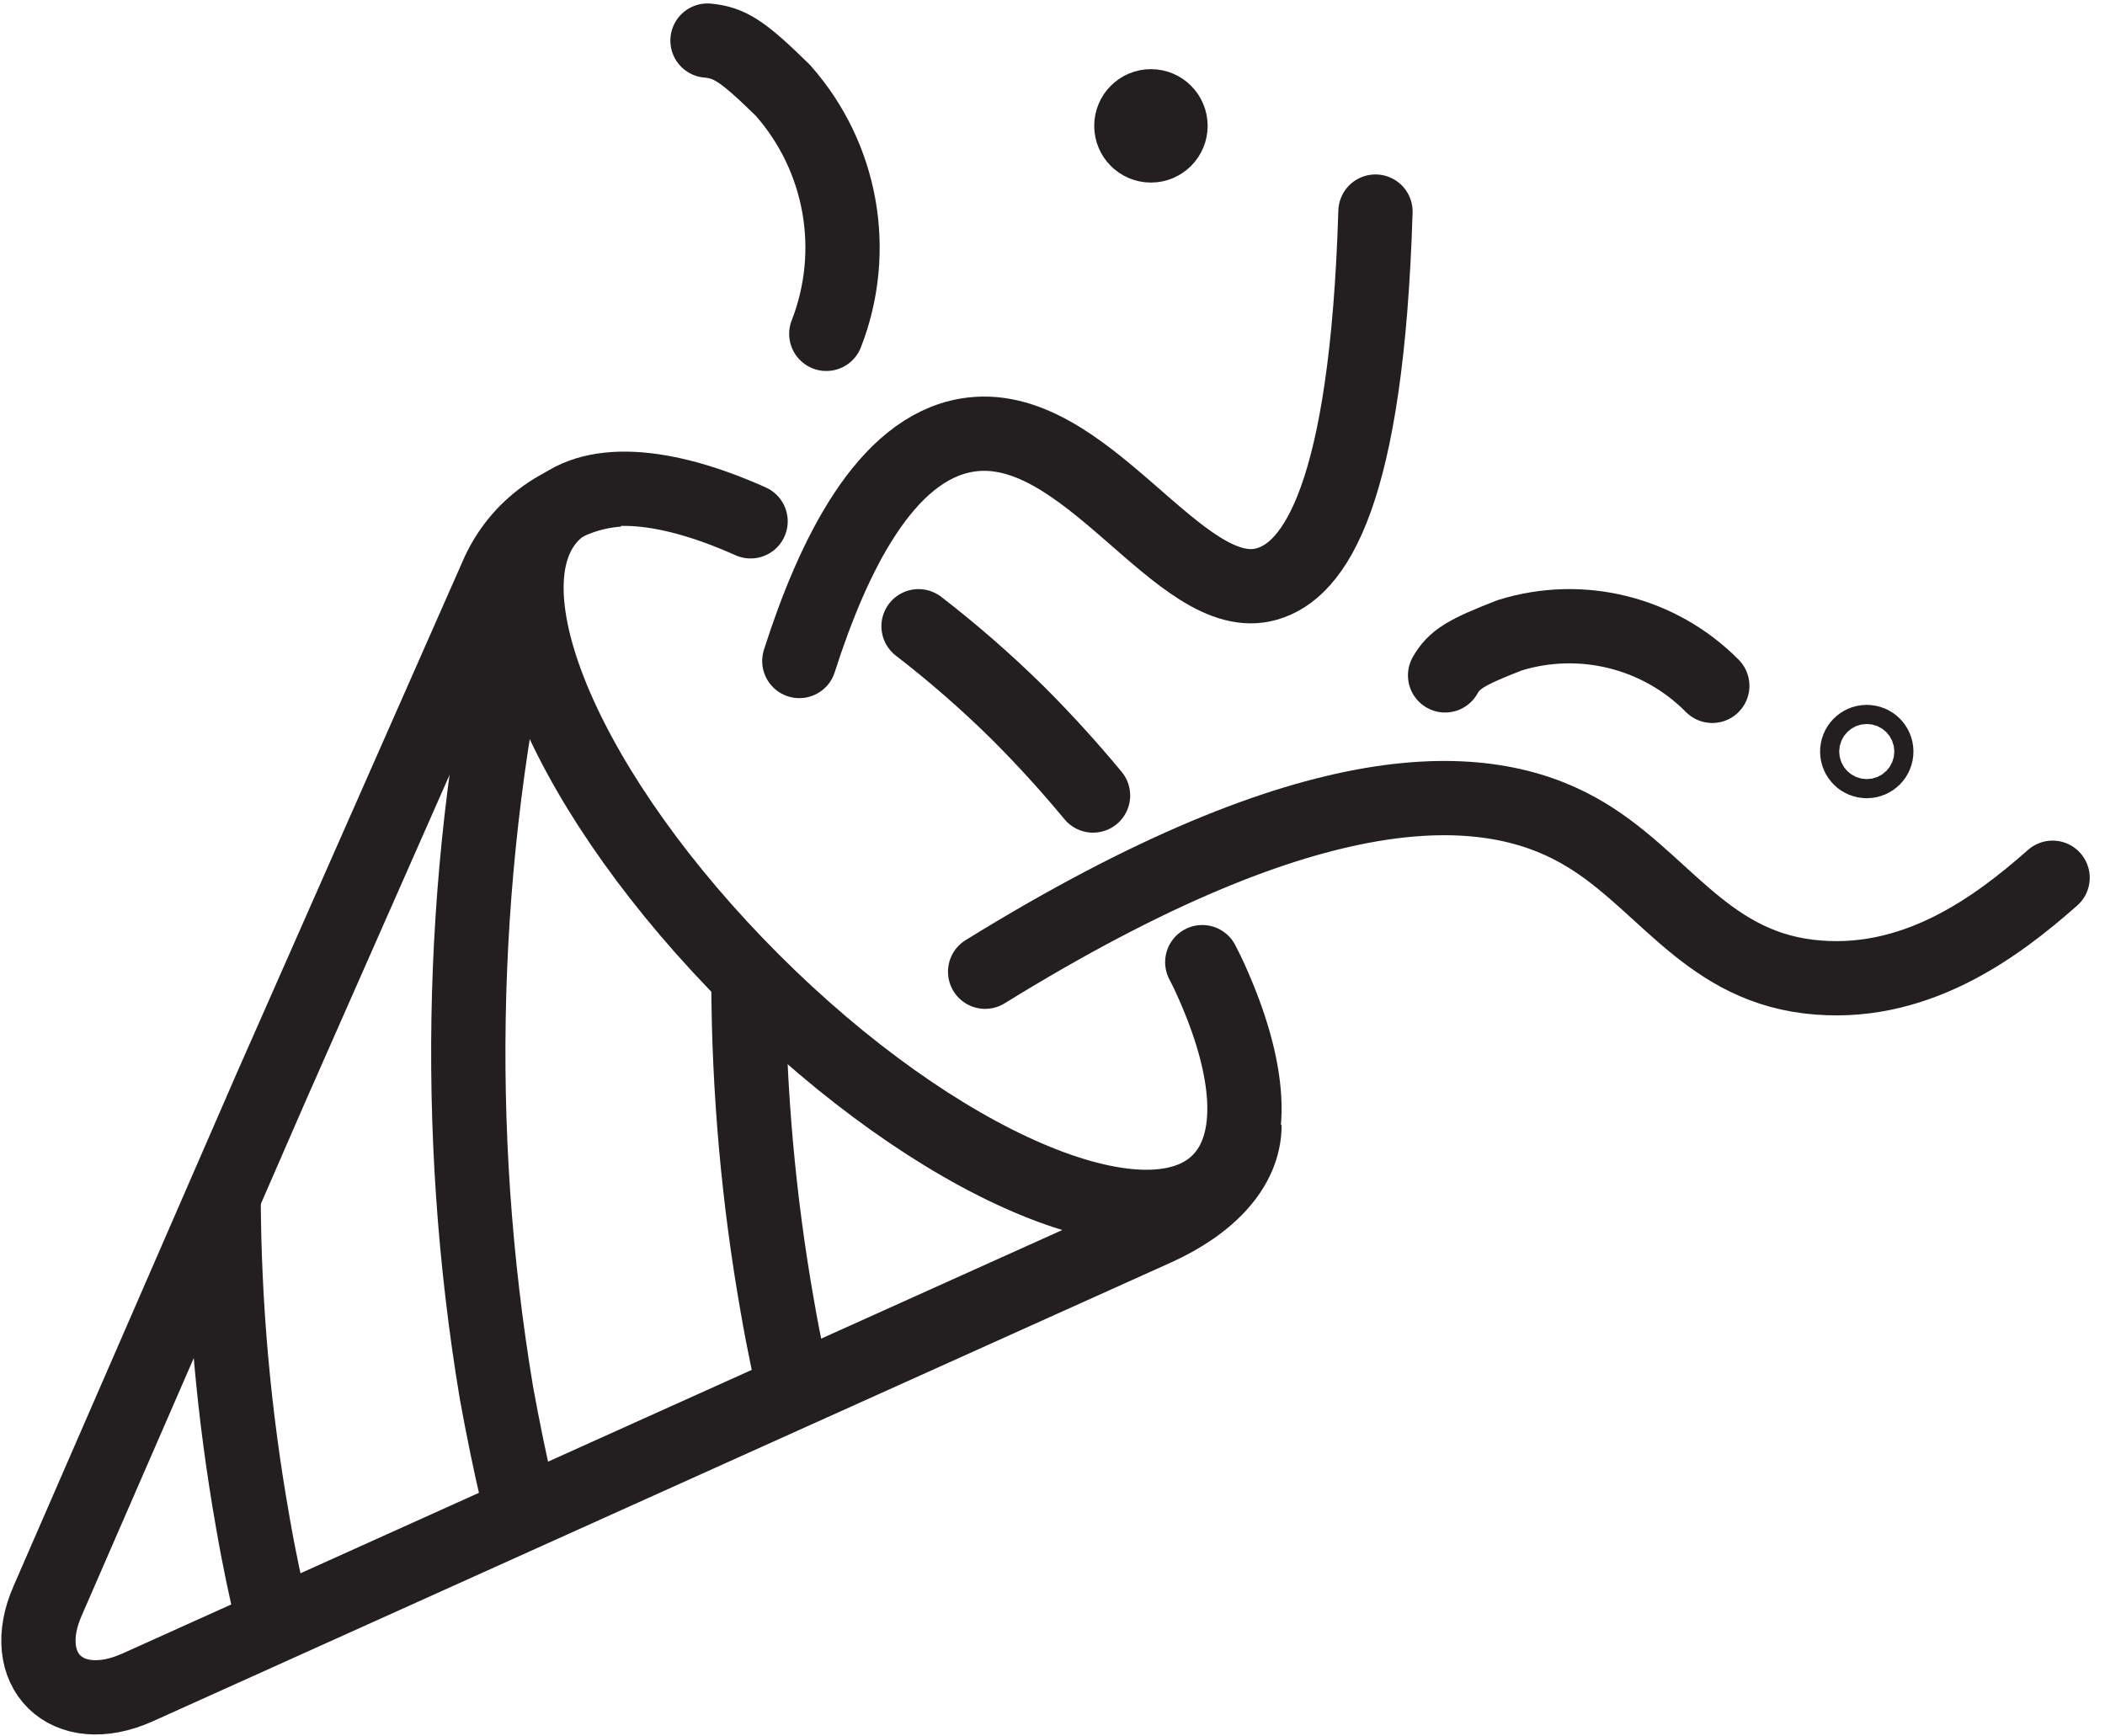
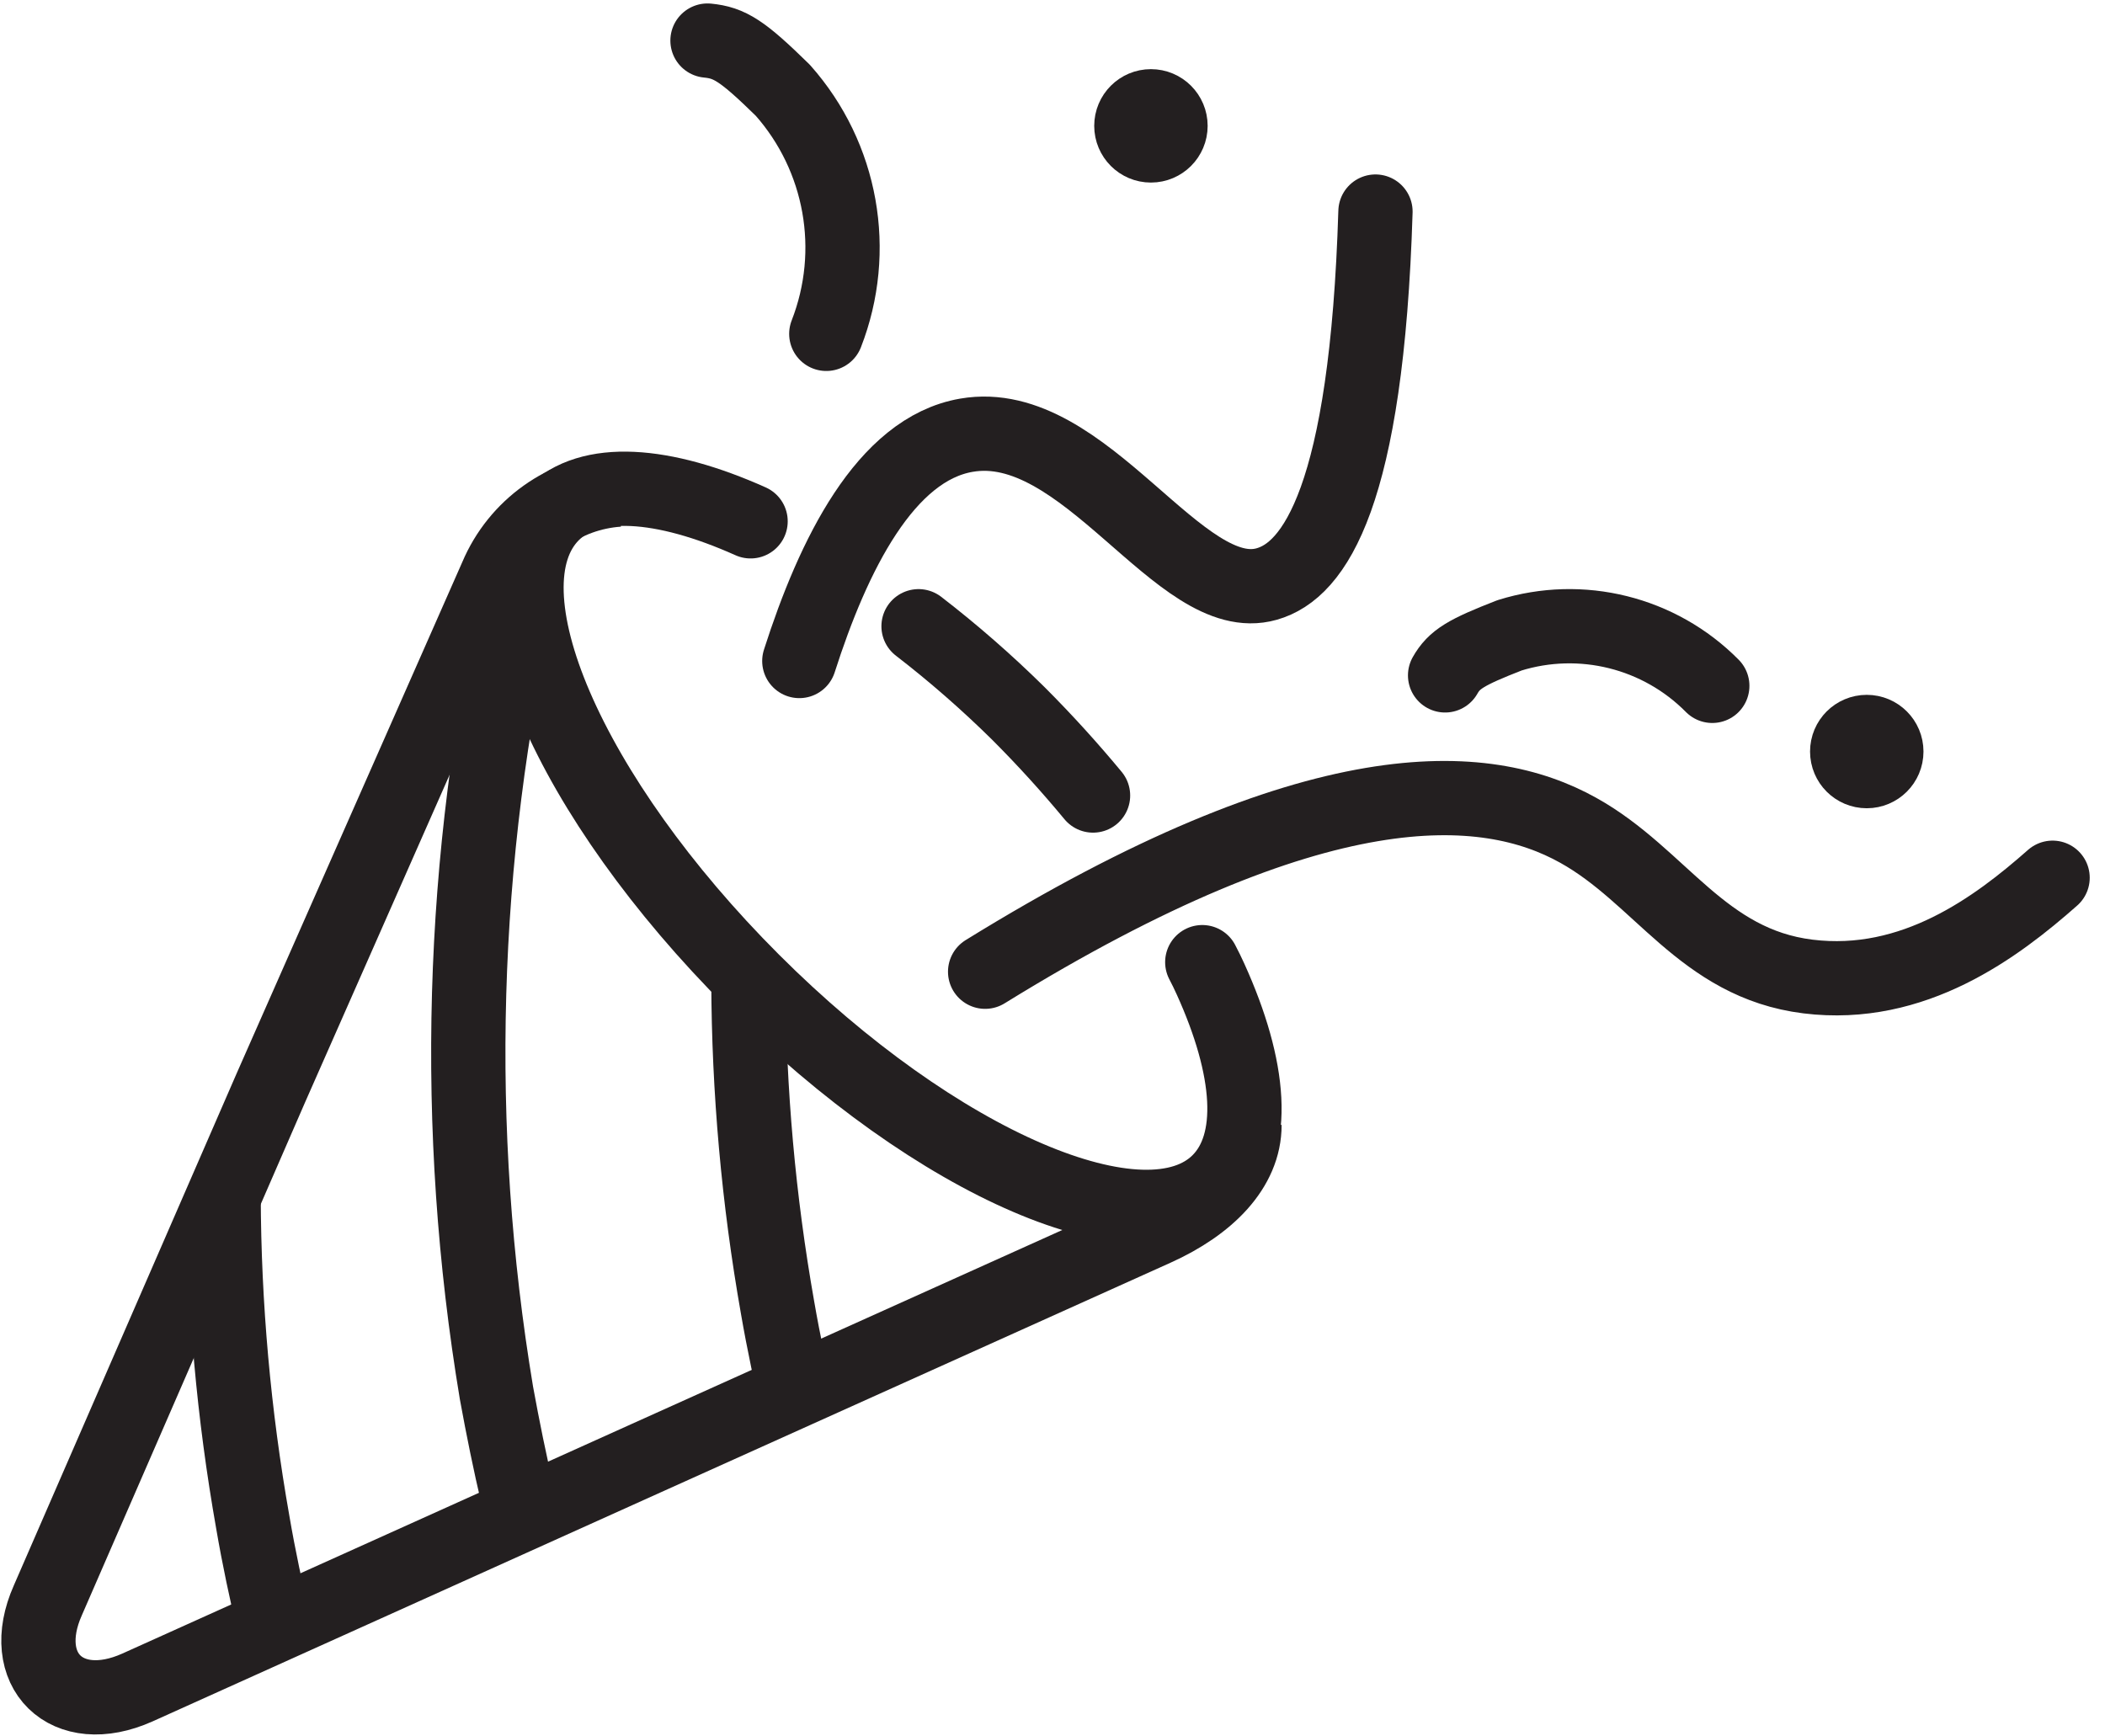
<svg xmlns="http://www.w3.org/2000/svg" width="141.7" height="116.854" viewBox="0 0 141.7 116.854">
  <g id="arrangementer-icon" transform="translate(2.092 2.232)">
    <path id="Path_100" data-name="Path 100" d="M82.662,56.768c0,2.929-2.431,5.39-6.005,7L42.384,79.207,8.14,94.645C3.365,96.783.025,93.473,2.105,88.786L17.133,54.249l15.174-34.39A9.638,9.638,0,0,1,40.509,14" transform="translate(-0.98 16.731)" fill="none" stroke="#231f20" stroke-miterlimit="10" stroke-width="5" />
    <path id="Path_101" data-name="Path 101" d="M21.7,17.14A73.234,73.234,0,0,1,28.408,23c1.816,1.816,3.486,3.662,5.038,5.536" transform="translate(38.041 22.789)" fill="none" stroke="#231f20" stroke-linecap="round" stroke-miterlimit="10" stroke-width="5" />
    <path id="Path_102" data-name="Path 102" d="M58.181,45.848c.205.381.381.762.557,1.142,2.724,6.005,3.134,11.044.557,13.621-4.921,4.921-18.982-1.113-31.373-13.5S9.466,20.743,14.417,15.7c2.519-2.549,7.47-2.168,13.358.469" transform="translate(20.659 16.696)" fill="none" stroke="#231f20" stroke-linecap="round" stroke-miterlimit="10" stroke-width="5" />
    <path id="Path_103" data-name="Path 103" d="M14.772,16.46a139.466,139.466,0,0,0-1.523,53.607c.439,2.4.908,4.716,1.435,6.943" transform="translate(18.078 21.477)" fill="none" stroke="#231f20" stroke-miterlimit="10" stroke-width="5" />
    <path id="Path_104" data-name="Path 104" d="M57.744,7.61c-.586,19.158-4.1,24.167-7.323,25.075-5.859,1.67-12.215-11.4-20.212-10.018-5.449.937-8.964,8.056-11.249,15.2" transform="translate(32.755 4.402)" fill="none" stroke="#231f20" stroke-linecap="round" stroke-linejoin="round" stroke-width="5" />
    <path id="Path_105" data-name="Path 105" d="M18.2,17.94" transform="translate(31.289 24.332)" fill="none" stroke="#231f20" stroke-linecap="round" stroke-linejoin="round" stroke-width="5" />
    <path id="Path_106" data-name="Path 106" d="M23.23,32.779c22.38-13.826,33.687-13.006,39.927-9.52,5.536,3.076,8.349,8.964,15.467,9.843s12.713-3.339,16.463-6.65" transform="translate(40.993 30.409)" fill="none" stroke="#231f20" stroke-linecap="round" stroke-linejoin="round" stroke-width="5" />
    <path id="Path_107" data-name="Path 107" d="M24.847,23.424a15.965,15.965,0,0,0-2.929-16.4C19.193,4.354,18.344,3.826,16.85,3.68" transform="translate(28.684 -3.18)" fill="none" stroke="#231f20" stroke-linecap="round" stroke-linejoin="round" stroke-width="5" />
    <path id="Path_108" data-name="Path 108" d="M51.786,21.153a13.534,13.534,0,0,0-13.651-3.4c-2.929,1.142-3.72,1.611-4.335,2.695" transform="translate(61.386 22.789)" fill="none" stroke="#231f20" stroke-linecap="round" stroke-linejoin="round" stroke-width="5" />
    <rect id="Rectangle_70" data-name="Rectangle 70" transform="translate(107.384 26.806) rotate(-45)" fill="none" stroke="#231f20" stroke-linecap="round" stroke-linejoin="round" stroke-width="5" />
-     <circle id="Ellipse_24" data-name="Ellipse 24" cx="0.644" cy="0.644" r="0.644" transform="translate(122.927 47.721)" fill="none" stroke="#231f20" stroke-linecap="round" stroke-linejoin="round" stroke-width="5" />
+     <circle id="Ellipse_24" data-name="Ellipse 24" cx="0.644" cy="0.644" r="1.318" transform="translate(122.927 47.721)" fill="#231f20" stroke="#231f20" stroke-linecap="round" stroke-linejoin="round" stroke-width="5" />
    <circle id="Ellipse_25" data-name="Ellipse 25" cx="1.318" cy="1.318" r="1.318" transform="translate(74.066 4.923)" fill="#231f20" stroke="#231f20" stroke-linecap="round" stroke-linejoin="round" stroke-width="5" />
    <rect id="Rectangle_71" data-name="Rectangle 71" transform="translate(42.827 14.741) rotate(-45)" fill="none" stroke="#231f20" stroke-linecap="round" stroke-linejoin="round" stroke-width="5" />
    <path id="Path_109" data-name="Path 109" d="M5.73,30.24A128.452,128.452,0,0,0,7.693,52.181c.41,2.4.908,4.716,1.435,6.942" transform="translate(7.23 48.063)" fill="none" stroke="#231f20" stroke-miterlimit="10" stroke-width="5" />
    <path id="Path_110" data-name="Path 110" d="M17.79,25.3a128.541,128.541,0,0,0,1.963,21.97c.41,2.373.908,4.687,1.435,6.943" transform="translate(30.498 38.532)" fill="none" stroke="#231f20" stroke-miterlimit="10" stroke-width="5" />
  </g>
</svg>
